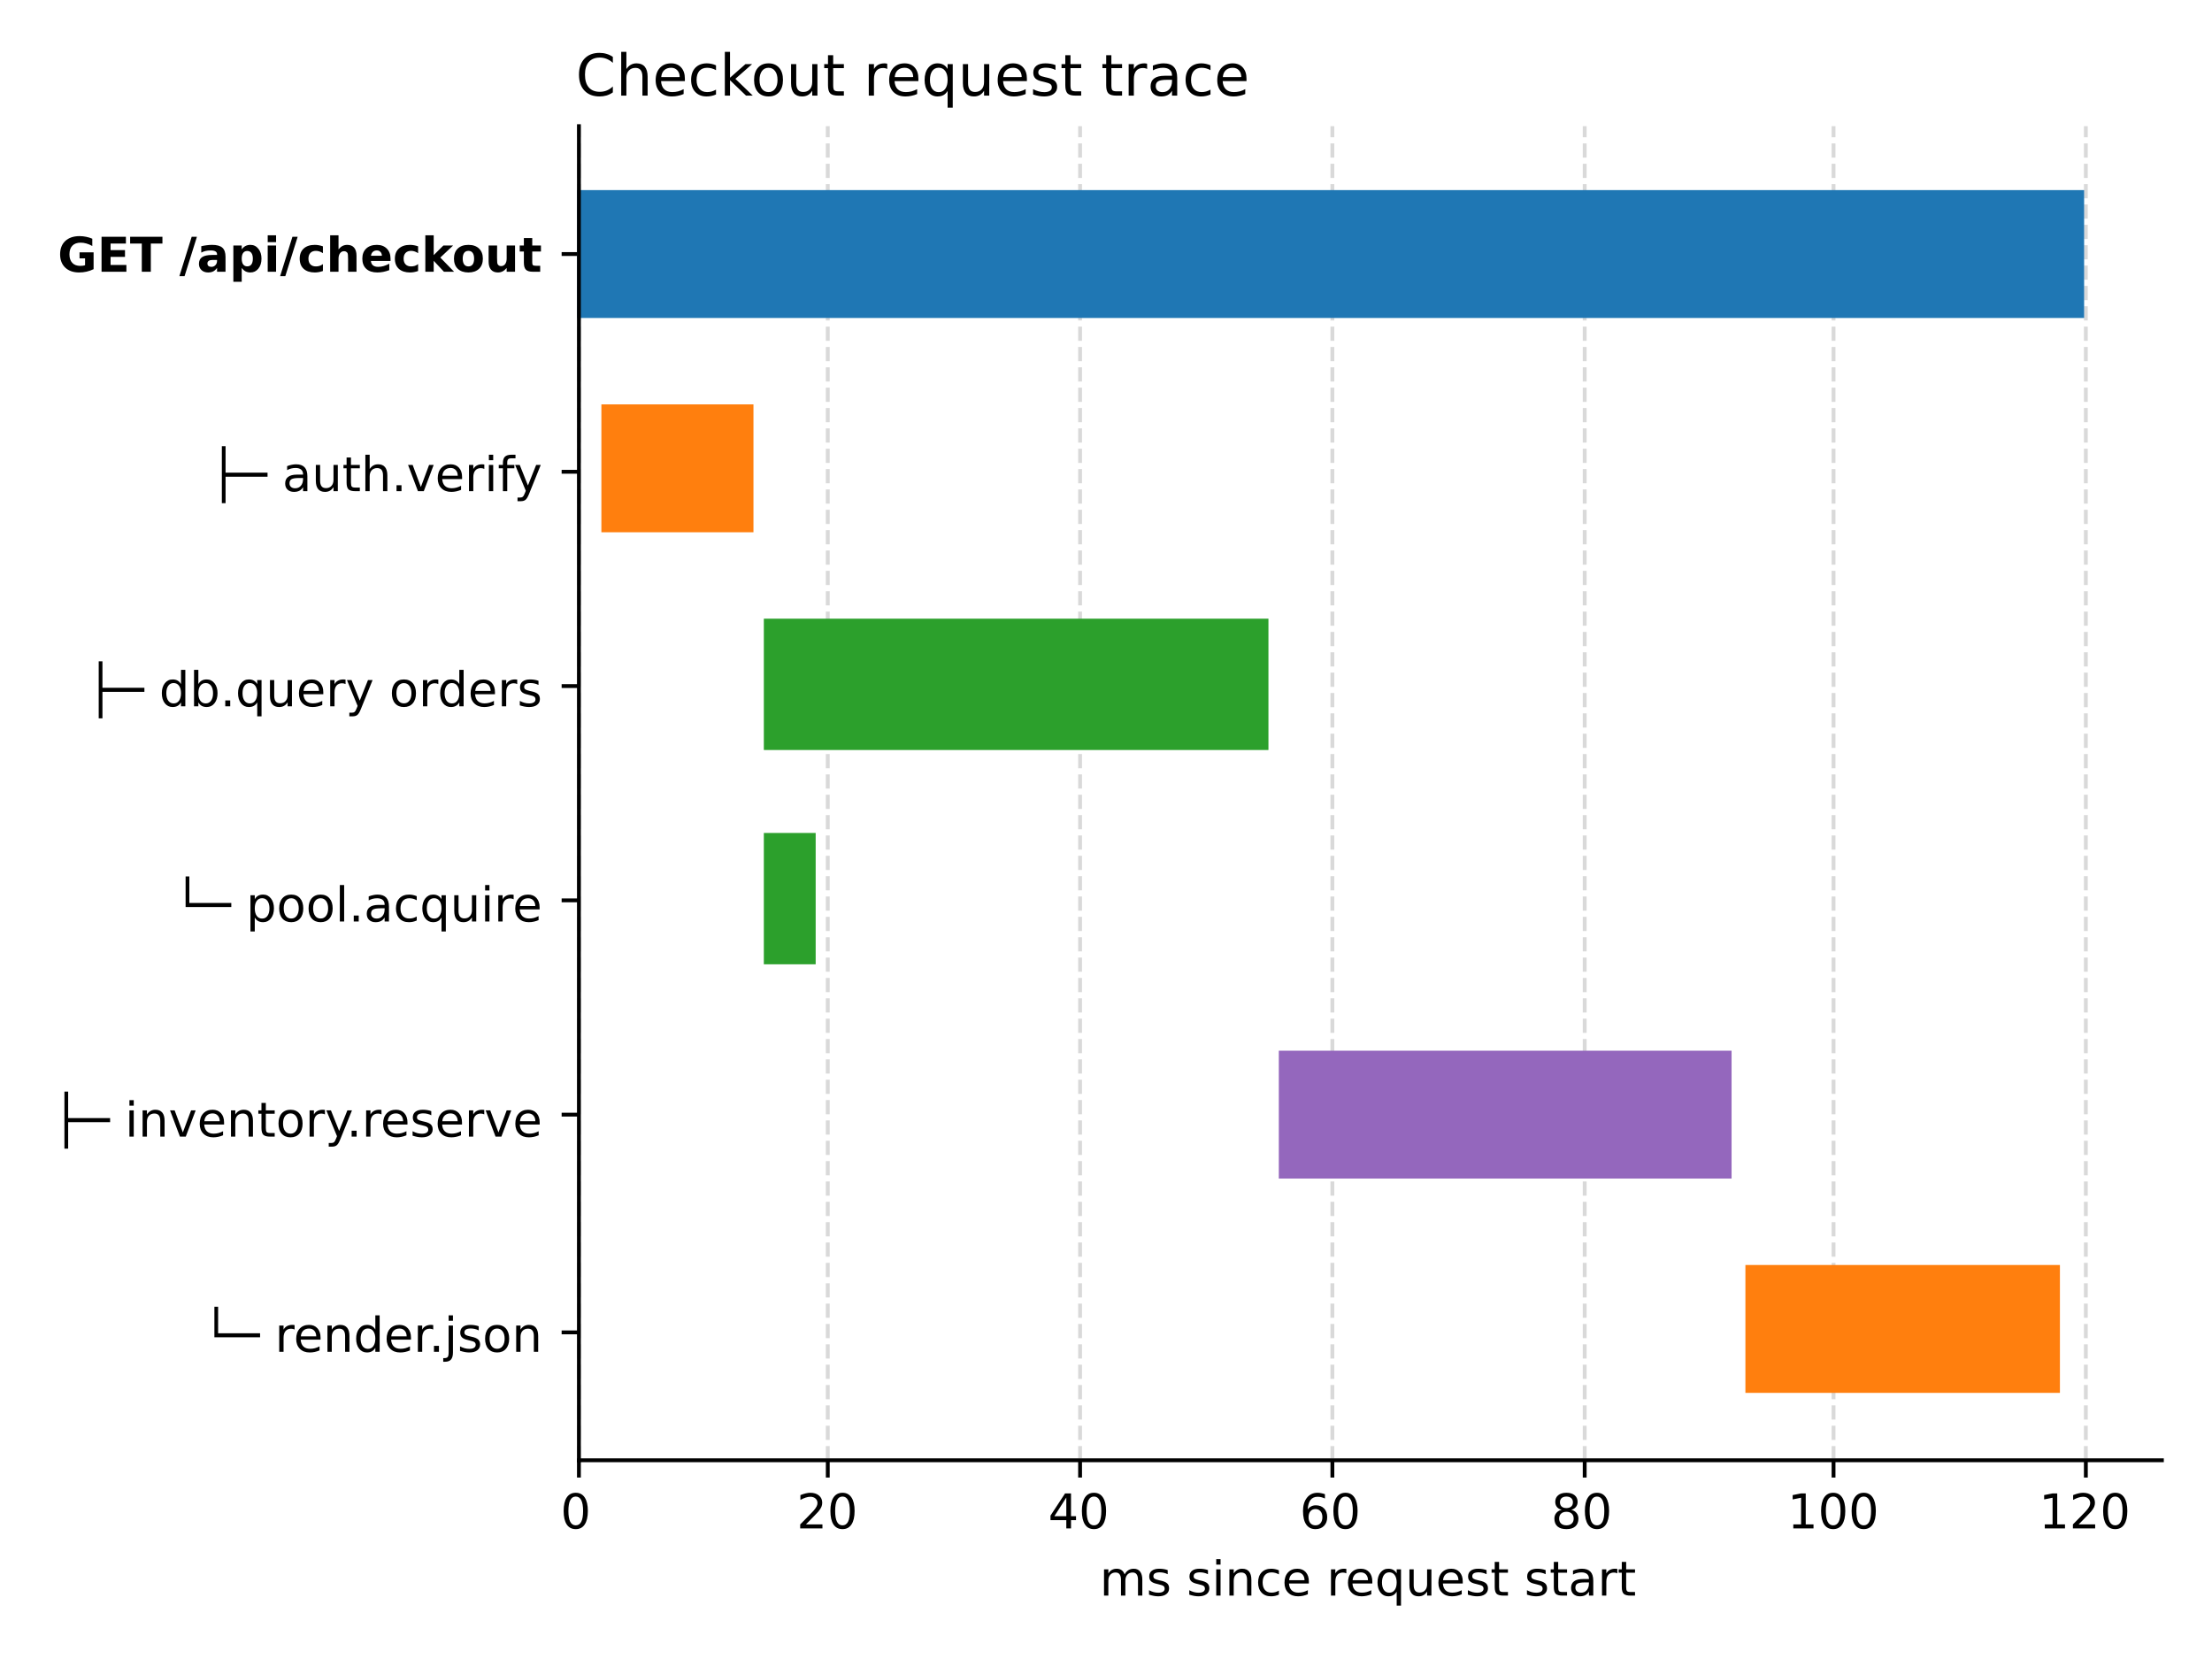
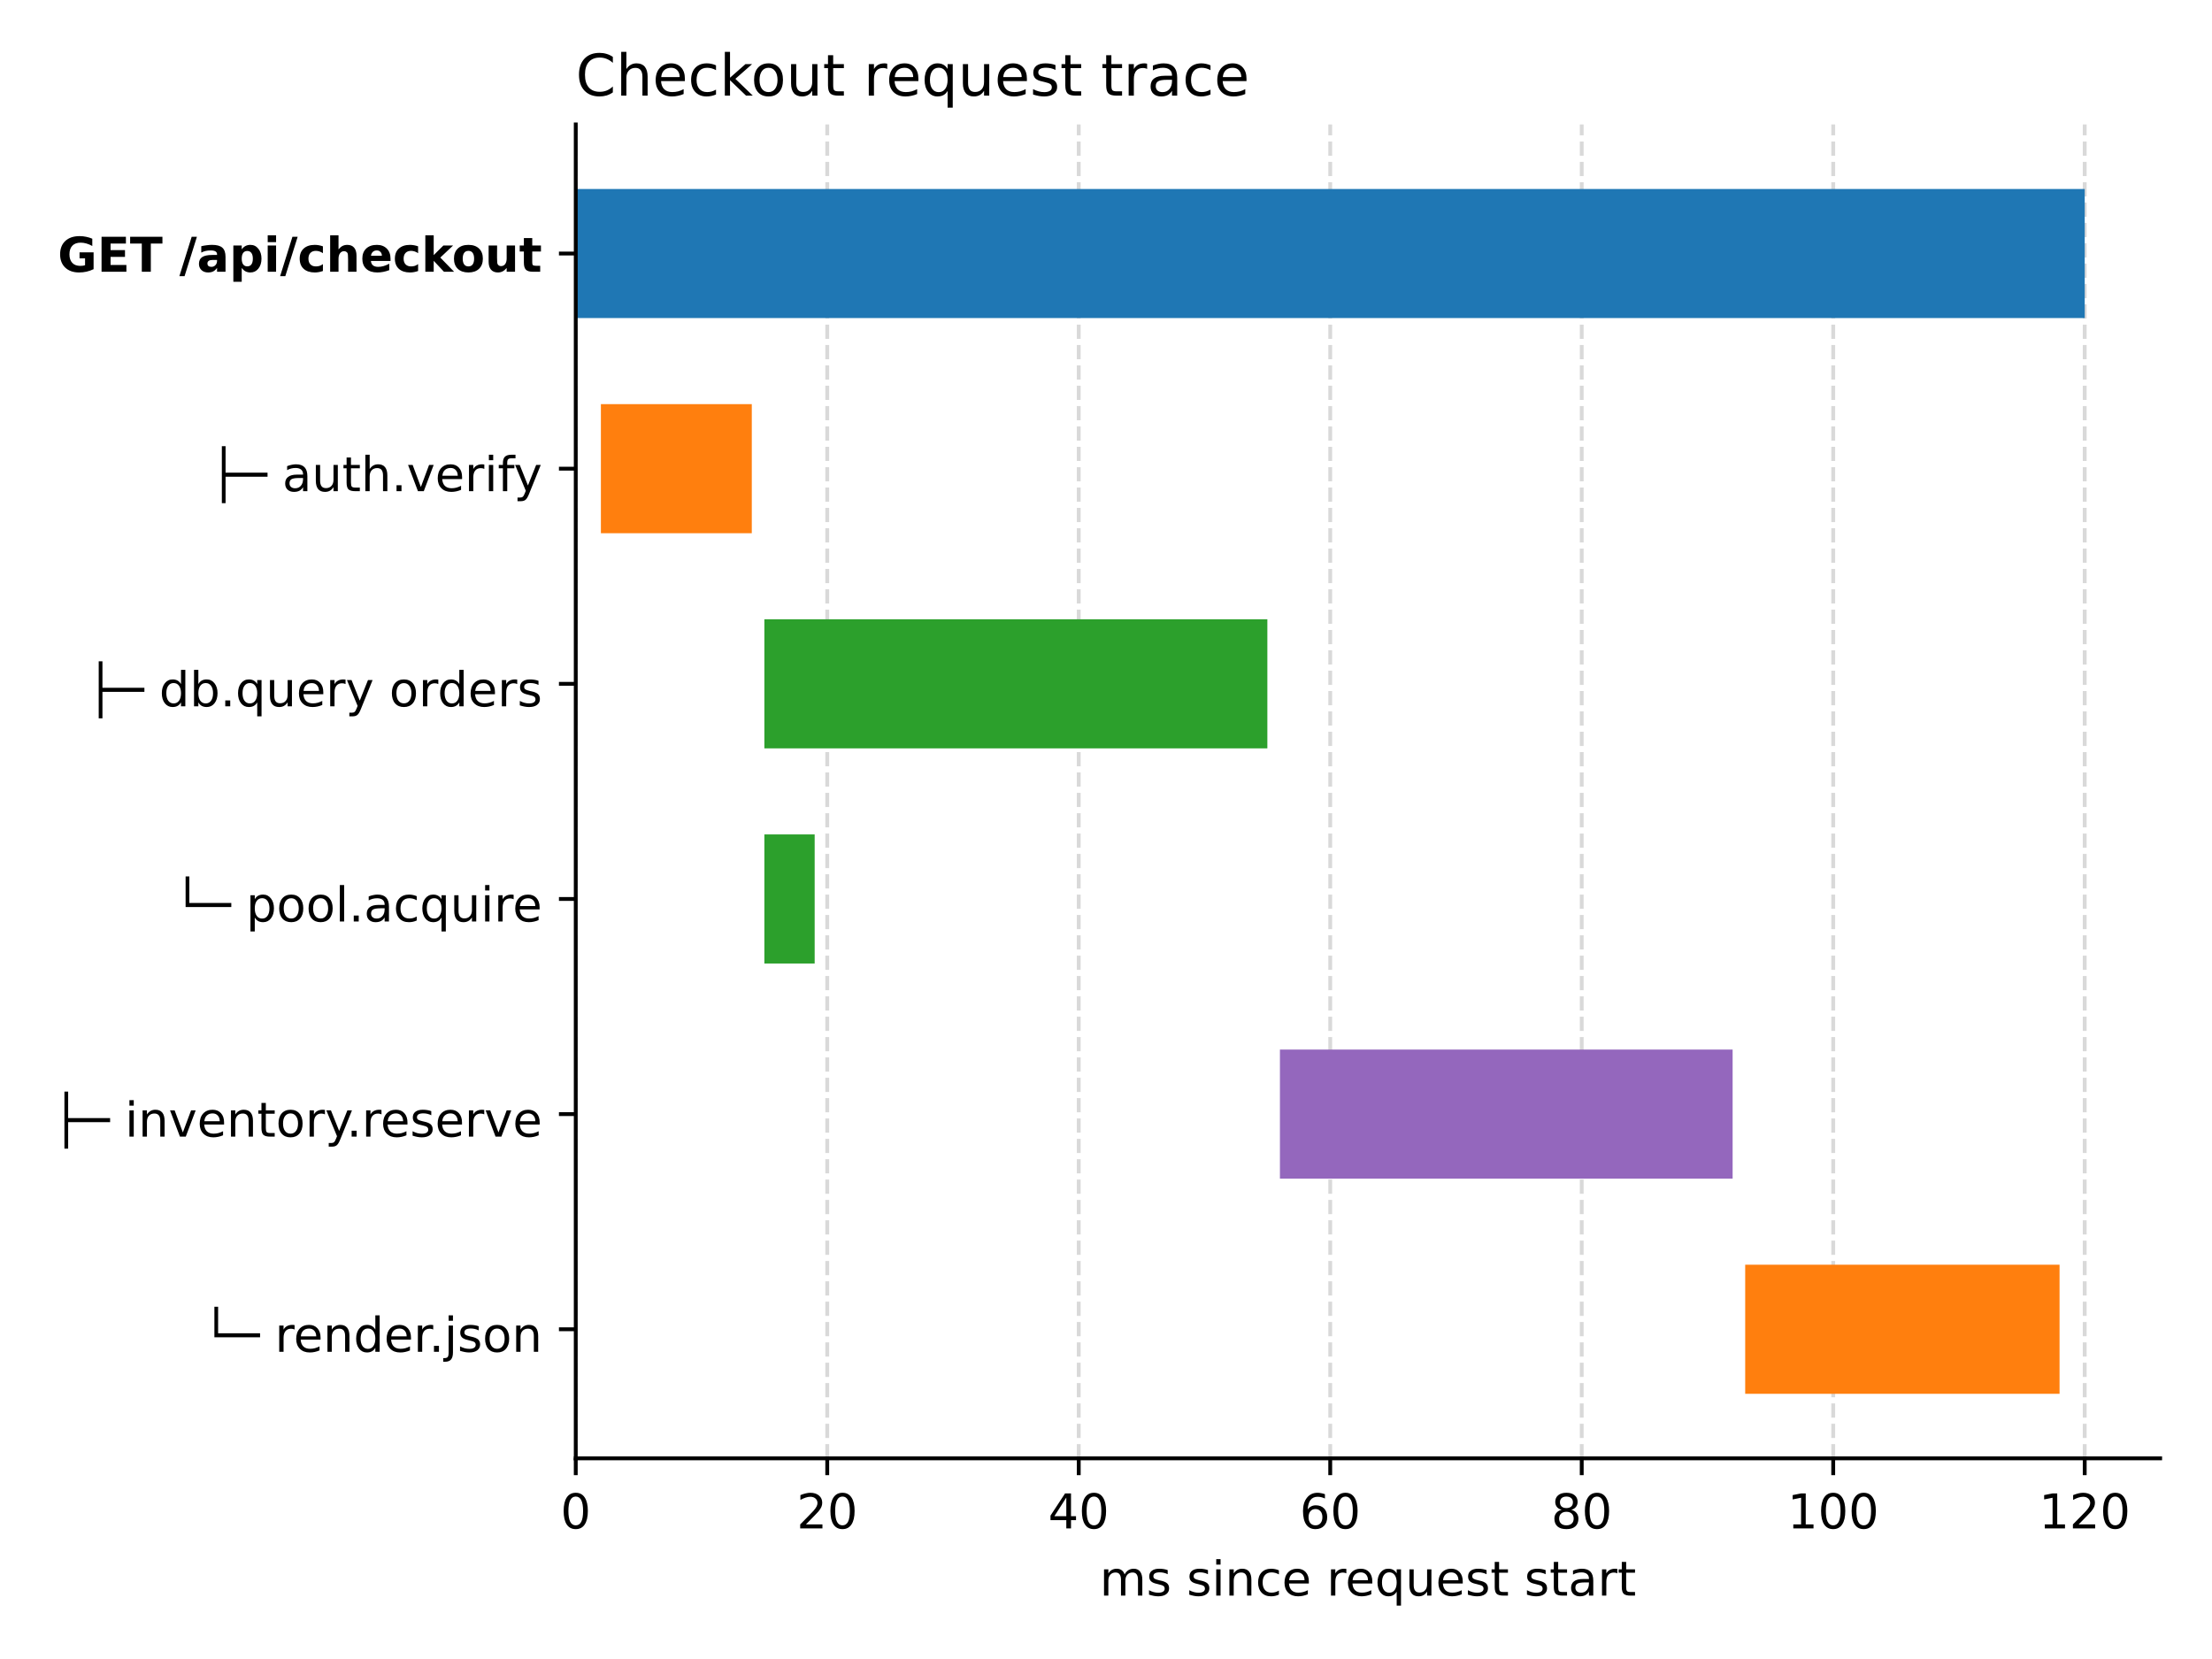
<svg xmlns="http://www.w3.org/2000/svg" width="640" height="480" viewBox="0 0 640 480">
  <rect width="640" height="480" fill="#ffffff" />
-   <rect x="167" y="36" width="458" height="386" fill="#ffffff" stroke="none" />
+   <rect x="166.582" y="36.005" width="458.418" height="385.939" fill="#ffffff" stroke="none" />
  <clipPath id="c0">
    <rect x="166.582" y="36.005" width="458.418" height="385.939" />
  </clipPath>
  <g clip-path="url(#c0)">
-     <path d="M167.5 422.5 L167.5 36.5 M239.5 422.5 L239.5 36.5 M312.5 422.5 L312.5 36.5 M385.5 422.5 L385.5 36.5 M458.5 422.5 L458.5 36.5 M530.5 422.5 L530.5 36.5 M603.5 422.5 L603.5 36.5" fill="none" stroke="#d9d9d9" stroke-width="1.111" stroke-linejoin="round" stroke-dasharray="4.111 1.778" />
+     <path d="M166.582 421.944 L166.582 36.005 M239.346 421.944 L239.346 36.005 M312.111 421.944 L312.111 36.005 M384.876 421.944 L384.876 36.005 M457.641 421.944 L457.641 36.005 M530.406 421.944 L530.406 36.005 M603.171 421.944 L603.171 36.005" fill="none" stroke="#d9d9d9" stroke-width="1.111" stroke-linejoin="round" stroke-dasharray="4.111 1.778" />
  </g>
  <text x="162.16" y="442.219" font-family="DejaVu Sans" font-size="13.889" fill="#000000">0</text>
  <text x="230.503" y="442.219" font-family="DejaVu Sans" font-size="13.889" fill="#000000">20</text>
  <text x="303.267" y="442.219" font-family="DejaVu Sans" font-size="13.889" fill="#000000">40</text>
  <text x="376.032" y="442.219" font-family="DejaVu Sans" font-size="13.889" fill="#000000">60</text>
  <text x="448.797" y="442.219" font-family="DejaVu Sans" font-size="13.889" fill="#000000">80</text>
  <text x="517.14" y="442.219" font-family="DejaVu Sans" font-size="13.889" fill="#000000">100</text>
  <text x="589.905" y="442.219" font-family="DejaVu Sans" font-size="13.889" fill="#000000">120</text>
-   <path d="M167.5 422.5 L167.5 427.5 M239.5 422.5 L239.5 427.5 M312.5 422.5 L312.5 427.5 M385.5 422.5 L385.5 427.5 M458.5 422.5 L458.5 427.5 M530.5 422.5 L530.5 427.5 M603.5 422.5 L603.5 427.5" fill="none" stroke="#000000" stroke-width="1.111" />
+   <path d="M166.582 421.944 L166.582 426.806 M239.346 421.944 L239.346 426.806 M312.111 421.944 L312.111 426.806 M384.876 421.944 L384.876 426.806 M457.641 421.944 L457.641 426.806 M530.406 421.944 L530.406 426.806 M603.171 421.944 L603.171 426.806" fill="none" stroke="#000000" stroke-width="1.111" />
  <text x="16.703" y="78.63" font-family="DejaVu Sans" font-weight="700" font-size="13.889" fill="#000000">GET /api/checkout</text>
  <text x="60.547" y="142.118" font-family="DejaVu Sans" font-size="13.889" fill="#000000">├─ auth.verify</text>
  <text x="24.922" y="204.366" font-family="DejaVu Sans" font-size="13.889" fill="#000000">├─ db.query orders</text>
  <text x="50.062" y="266.615" font-family="DejaVu Sans" font-size="13.889" fill="#000000">└─ pool.acquire</text>
  <text x="15" y="328.863" font-family="DejaVu Sans" font-size="13.889" fill="#000000">├─ inventory.reserve</text>
  <text x="58.391" y="391.111" font-family="DejaVu Sans" font-size="13.889" fill="#000000">└─ render.json</text>
-   <path d="M167.5 73.5 L162.5 73.5 M167.5 136.5 L162.5 136.5 M167.5 198.5 L162.5 198.5 M167.5 260.5 L162.5 260.5 M167.5 322.5 L162.5 322.5 M167.5 385.5 L162.5 385.5" fill="none" stroke="#000000" stroke-width="1.111" />
+   <path d="M166.582 73.354 L161.72 73.354 M166.582 135.602 L161.72 135.602 M166.582 197.851 L161.72 197.851 M166.582 260.099 L161.72 260.099 M166.582 322.347 L161.72 322.347 M166.582 384.596 L161.72 384.596" fill="none" stroke="#000000" stroke-width="1.111" />
  <clipPath id="c1">
    <rect x="166.582" y="36.005" width="458.418" height="385.939" />
  </clipPath>
  <g clip-path="url(#c1)" data-artist="artist/0/bar">
-     <rect x="167" y="55" width="436" height="37" fill="#1f77b4" stroke="none" />
-     <rect x="174" y="117" width="44" height="37" fill="#ff7f0e" stroke="none" />
-     <rect x="221" y="179" width="146" height="38" fill="#2ca02c" stroke="none" />
-     <rect x="221" y="241" width="15" height="38" fill="#2ca02c" stroke="none" />
-     <rect x="370" y="304" width="131" height="37" fill="#9467bd" stroke="none" />
-     <rect x="505" y="366" width="91" height="37" fill="#ff7f0e" stroke="none" />
+     <rect x="166.582" y="54.68" width="436.589" height="37.349" fill="#1f77b4" stroke="none" />
+     <rect x="173.858" y="116.928" width="43.659" height="37.349" fill="#ff7f0e" stroke="none" />
+     <rect x="221.155" y="179.176" width="145.53" height="37.349" fill="#2ca02c" stroke="none" />
+     <rect x="221.155" y="241.424" width="14.553" height="37.349" fill="#2ca02c" stroke="none" />
+     <rect x="370.323" y="303.673" width="130.977" height="37.349" fill="#9467bd" stroke="none" />
+     <rect x="504.938" y="365.921" width="90.956" height="37.349" fill="#ff7f0e" stroke="none" />
  </g>
-   <path d="M167.5 422.5 L167.5 36.5" fill="none" stroke="#000000" stroke-width="1.111" stroke-linecap="square" />
-   <path d="M167.5 422.5 L625.5 422.5" fill="none" stroke="#000000" stroke-width="1.111" stroke-linecap="square" />
+   <path d="M166.582 421.944 L166.582 36.005" fill="none" stroke="#000000" stroke-width="1.111" stroke-linecap="square" />
+   <path d="M166.582 421.944 L625 421.944" fill="none" stroke="#000000" stroke-width="1.111" stroke-linecap="square" />
  <text x="318.166" y="461.663" font-family="DejaVu Sans" font-size="13.889" fill="#000000">ms since request start</text>
  <text x="166.582" y="27.672" font-family="DejaVu Sans" font-size="16.667" fill="#000000">Checkout request trace</text>
</svg>
